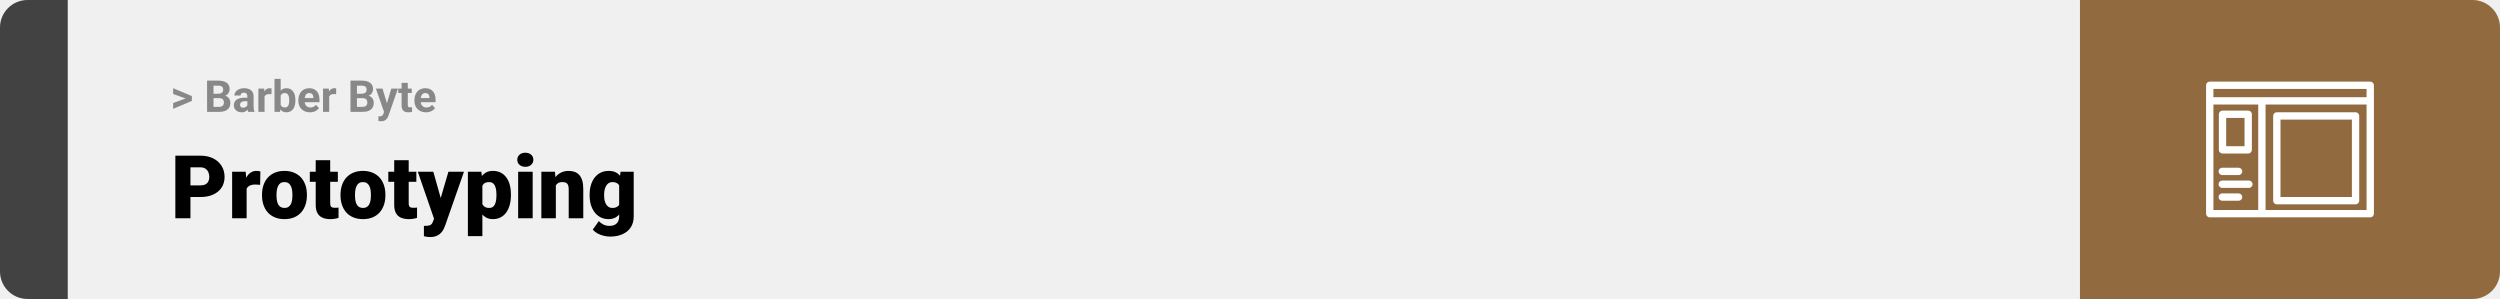
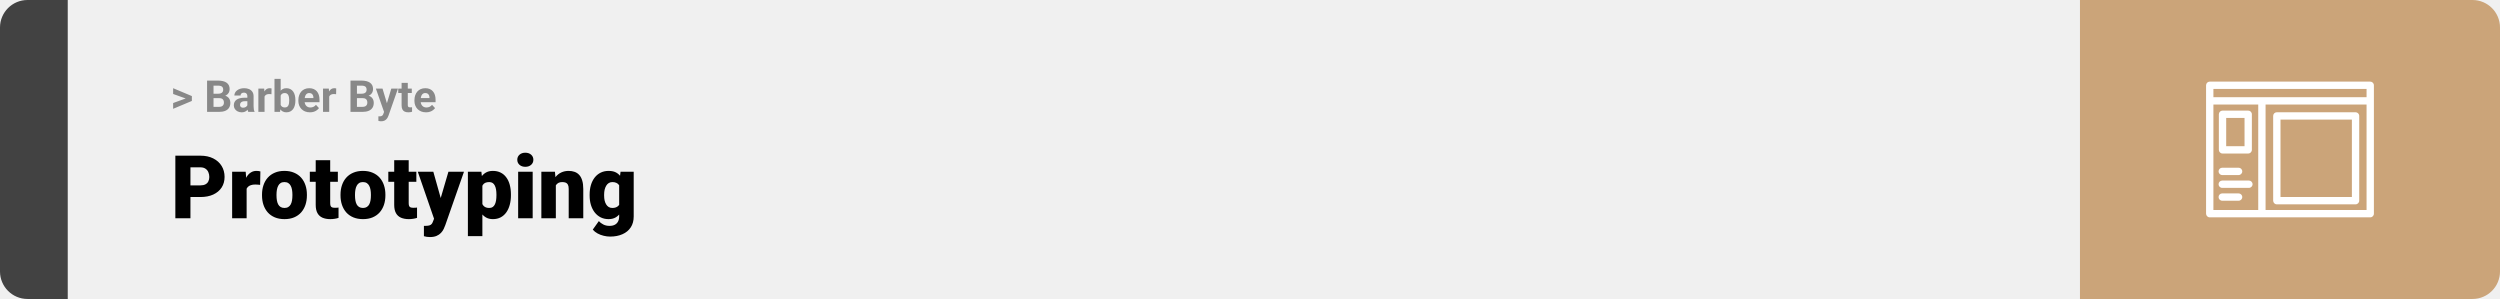
<svg xmlns="http://www.w3.org/2000/svg" width="1363" height="163" viewBox="0 0 1363 163" fill="none">
  <path d="M0 15C0 6.716 6.716 0 15 0H37V163H15C6.716 163 0 156.284 0 148V15Z" fill="#424242" />
  <rect width="1097" height="163" transform="translate(37)" fill="#F0F0F0" />
  <path d="M101.906 53.922L94.394 51.238V48.086L104.602 52.375V54.637L101.906 53.922ZM94.394 56.172L101.918 53.43L104.602 52.785V55.035L94.394 59.324V56.172ZM119.578 53.512H115.195L115.172 51.098H118.852C119.5 51.098 120.031 51.016 120.445 50.852C120.859 50.68 121.168 50.434 121.371 50.113C121.582 49.785 121.688 49.387 121.688 48.918C121.688 48.387 121.586 47.957 121.383 47.629C121.188 47.301 120.879 47.062 120.457 46.914C120.043 46.766 119.508 46.691 118.852 46.691H116.414V61H112.898V43.938H118.852C119.844 43.938 120.73 44.031 121.512 44.219C122.301 44.406 122.969 44.691 123.516 45.074C124.062 45.457 124.48 45.941 124.77 46.527C125.059 47.105 125.203 47.793 125.203 48.59C125.203 49.293 125.043 49.941 124.723 50.535C124.41 51.129 123.914 51.613 123.234 51.988C122.562 52.363 121.684 52.57 120.598 52.609L119.578 53.512ZM119.426 61H114.234L115.605 58.258H119.426C120.043 58.258 120.547 58.16 120.938 57.965C121.328 57.762 121.617 57.488 121.805 57.145C121.992 56.801 122.086 56.406 122.086 55.961C122.086 55.461 122 55.027 121.828 54.66C121.664 54.293 121.398 54.012 121.031 53.816C120.664 53.613 120.18 53.512 119.578 53.512H116.191L116.215 51.098H120.434L121.242 52.047C122.281 52.031 123.117 52.215 123.75 52.598C124.391 52.973 124.855 53.461 125.145 54.062C125.441 54.664 125.59 55.309 125.59 55.996C125.59 57.09 125.352 58.012 124.875 58.762C124.398 59.504 123.699 60.062 122.777 60.438C121.863 60.812 120.746 61 119.426 61ZM134.859 58.141V52.492C134.859 52.086 134.793 51.738 134.66 51.449C134.527 51.152 134.32 50.922 134.039 50.758C133.766 50.594 133.41 50.512 132.973 50.512C132.598 50.512 132.273 50.578 132 50.711C131.727 50.836 131.516 51.02 131.367 51.262C131.219 51.496 131.145 51.773 131.145 52.094H127.77C127.77 51.555 127.895 51.043 128.145 50.559C128.395 50.074 128.758 49.648 129.234 49.281C129.711 48.906 130.277 48.613 130.934 48.402C131.598 48.191 132.34 48.086 133.16 48.086C134.145 48.086 135.02 48.25 135.785 48.578C136.551 48.906 137.152 49.398 137.59 50.055C138.035 50.711 138.258 51.531 138.258 52.516V57.941C138.258 58.637 138.301 59.207 138.387 59.652C138.473 60.09 138.598 60.473 138.762 60.801V61H135.352C135.188 60.656 135.062 60.227 134.977 59.711C134.898 59.188 134.859 58.664 134.859 58.141ZM135.305 53.277L135.328 55.188H133.441C132.996 55.188 132.609 55.238 132.281 55.34C131.953 55.441 131.684 55.586 131.473 55.773C131.262 55.953 131.105 56.164 131.004 56.406C130.91 56.648 130.863 56.914 130.863 57.203C130.863 57.492 130.93 57.754 131.062 57.988C131.195 58.215 131.387 58.395 131.637 58.527C131.887 58.652 132.18 58.715 132.516 58.715C133.023 58.715 133.465 58.613 133.84 58.41C134.215 58.207 134.504 57.957 134.707 57.66C134.918 57.363 135.027 57.082 135.035 56.816L135.926 58.246C135.801 58.566 135.629 58.898 135.41 59.242C135.199 59.586 134.93 59.91 134.602 60.215C134.273 60.512 133.879 60.758 133.418 60.953C132.957 61.141 132.41 61.234 131.777 61.234C130.973 61.234 130.242 61.074 129.586 60.754C128.938 60.426 128.422 59.977 128.039 59.406C127.664 58.828 127.477 58.172 127.477 57.438C127.477 56.773 127.602 56.184 127.852 55.668C128.102 55.152 128.469 54.719 128.953 54.367C129.445 54.008 130.059 53.738 130.793 53.559C131.527 53.371 132.379 53.277 133.348 53.277H135.305ZM144.234 51.086V61H140.859V48.32H144.035L144.234 51.086ZM148.055 48.238L147.996 51.367C147.832 51.344 147.633 51.324 147.398 51.309C147.172 51.285 146.965 51.273 146.777 51.273C146.301 51.273 145.887 51.336 145.535 51.461C145.191 51.578 144.902 51.754 144.668 51.988C144.441 52.223 144.27 52.508 144.152 52.844C144.043 53.18 143.98 53.562 143.965 53.992L143.285 53.781C143.285 52.961 143.367 52.207 143.531 51.52C143.695 50.824 143.934 50.219 144.246 49.703C144.566 49.188 144.957 48.789 145.418 48.508C145.879 48.227 146.406 48.086 147 48.086C147.188 48.086 147.379 48.102 147.574 48.133C147.77 48.156 147.93 48.191 148.055 48.238ZM149.648 43H153.023V58.094L152.684 61H149.648V43ZM161.051 54.531V54.777C161.051 55.723 160.949 56.59 160.746 57.379C160.551 58.168 160.246 58.852 159.832 59.43C159.418 60 158.902 60.445 158.285 60.766C157.676 61.078 156.957 61.234 156.129 61.234C155.355 61.234 154.684 61.078 154.113 60.766C153.551 60.453 153.078 60.012 152.695 59.441C152.312 58.871 152.004 58.203 151.77 57.438C151.535 56.672 151.359 55.836 151.242 54.93V54.391C151.359 53.484 151.535 52.648 151.77 51.883C152.004 51.117 152.312 50.449 152.695 49.879C153.078 49.309 153.551 48.867 154.113 48.555C154.676 48.242 155.34 48.086 156.105 48.086C156.941 48.086 157.668 48.246 158.285 48.566C158.91 48.879 159.426 49.324 159.832 49.902C160.246 50.473 160.551 51.152 160.746 51.941C160.949 52.723 161.051 53.586 161.051 54.531ZM157.676 54.777V54.531C157.676 54.016 157.637 53.531 157.559 53.078C157.488 52.617 157.363 52.215 157.184 51.871C157.004 51.52 156.758 51.242 156.445 51.039C156.141 50.836 155.746 50.734 155.262 50.734C154.801 50.734 154.41 50.812 154.09 50.969C153.77 51.125 153.504 51.344 153.293 51.625C153.09 51.906 152.938 52.242 152.836 52.633C152.734 53.016 152.672 53.438 152.648 53.898V55.434C152.672 56.051 152.773 56.598 152.953 57.074C153.141 57.543 153.422 57.914 153.797 58.188C154.18 58.453 154.676 58.586 155.285 58.586C155.762 58.586 156.156 58.492 156.469 58.305C156.781 58.117 157.023 57.852 157.195 57.508C157.375 57.164 157.5 56.762 157.57 56.301C157.641 55.832 157.676 55.324 157.676 54.777ZM168.984 61.234C168 61.234 167.117 61.078 166.336 60.766C165.555 60.445 164.891 60.004 164.344 59.441C163.805 58.879 163.391 58.227 163.102 57.484C162.812 56.734 162.668 55.938 162.668 55.094V54.625C162.668 53.664 162.805 52.785 163.078 51.988C163.352 51.191 163.742 50.5 164.25 49.914C164.766 49.328 165.391 48.879 166.125 48.566C166.859 48.246 167.688 48.086 168.609 48.086C169.508 48.086 170.305 48.234 171 48.531C171.695 48.828 172.277 49.25 172.746 49.797C173.223 50.344 173.582 51 173.824 51.766C174.066 52.523 174.188 53.367 174.188 54.297V55.703H164.109V53.453H170.871V53.195C170.871 52.727 170.785 52.309 170.613 51.941C170.449 51.566 170.199 51.27 169.863 51.051C169.527 50.832 169.098 50.723 168.574 50.723C168.129 50.723 167.746 50.82 167.426 51.016C167.105 51.211 166.844 51.484 166.641 51.836C166.445 52.188 166.297 52.602 166.195 53.078C166.102 53.547 166.055 54.062 166.055 54.625V55.094C166.055 55.602 166.125 56.07 166.266 56.5C166.414 56.93 166.621 57.301 166.887 57.613C167.16 57.926 167.488 58.168 167.871 58.34C168.262 58.512 168.703 58.598 169.195 58.598C169.805 58.598 170.371 58.48 170.895 58.246C171.426 58.004 171.883 57.641 172.266 57.156L173.906 58.938C173.641 59.32 173.277 59.688 172.816 60.039C172.363 60.391 171.816 60.68 171.176 60.906C170.535 61.125 169.805 61.234 168.984 61.234ZM179.484 51.086V61H176.109V48.32H179.285L179.484 51.086ZM183.305 48.238L183.246 51.367C183.082 51.344 182.883 51.324 182.648 51.309C182.422 51.285 182.215 51.273 182.027 51.273C181.551 51.273 181.137 51.336 180.785 51.461C180.441 51.578 180.152 51.754 179.918 51.988C179.691 52.223 179.52 52.508 179.402 52.844C179.293 53.18 179.23 53.562 179.215 53.992L178.535 53.781C178.535 52.961 178.617 52.207 178.781 51.52C178.945 50.824 179.184 50.219 179.496 49.703C179.816 49.188 180.207 48.789 180.668 48.508C181.129 48.227 181.656 48.086 182.25 48.086C182.438 48.086 182.629 48.102 182.824 48.133C183.02 48.156 183.18 48.191 183.305 48.238ZM197.766 53.512H193.383L193.359 51.098H197.039C197.688 51.098 198.219 51.016 198.633 50.852C199.047 50.68 199.355 50.434 199.559 50.113C199.77 49.785 199.875 49.387 199.875 48.918C199.875 48.387 199.773 47.957 199.57 47.629C199.375 47.301 199.066 47.062 198.645 46.914C198.23 46.766 197.695 46.691 197.039 46.691H194.602V61H191.086V43.938H197.039C198.031 43.938 198.918 44.031 199.699 44.219C200.488 44.406 201.156 44.691 201.703 45.074C202.25 45.457 202.668 45.941 202.957 46.527C203.246 47.105 203.391 47.793 203.391 48.59C203.391 49.293 203.23 49.941 202.91 50.535C202.598 51.129 202.102 51.613 201.422 51.988C200.75 52.363 199.871 52.57 198.785 52.609L197.766 53.512ZM197.613 61H192.422L193.793 58.258H197.613C198.23 58.258 198.734 58.16 199.125 57.965C199.516 57.762 199.805 57.488 199.992 57.145C200.18 56.801 200.273 56.406 200.273 55.961C200.273 55.461 200.188 55.027 200.016 54.66C199.852 54.293 199.586 54.012 199.219 53.816C198.852 53.613 198.367 53.512 197.766 53.512H194.379L194.402 51.098H198.621L199.43 52.047C200.469 52.031 201.305 52.215 201.938 52.598C202.578 52.973 203.043 53.461 203.332 54.062C203.629 54.664 203.777 55.309 203.777 55.996C203.777 57.09 203.539 58.012 203.062 58.762C202.586 59.504 201.887 60.062 200.965 60.438C200.051 60.812 198.934 61 197.613 61ZM209.965 59.57L213.328 48.32H216.949L211.852 62.91C211.742 63.23 211.594 63.574 211.406 63.941C211.227 64.309 210.98 64.656 210.668 64.984C210.363 65.32 209.977 65.594 209.508 65.805C209.047 66.016 208.48 66.121 207.809 66.121C207.488 66.121 207.227 66.102 207.023 66.062C206.82 66.023 206.578 65.969 206.297 65.898V63.426C206.383 63.426 206.473 63.426 206.566 63.426C206.66 63.434 206.75 63.438 206.836 63.438C207.281 63.438 207.645 63.387 207.926 63.285C208.207 63.184 208.434 63.027 208.605 62.816C208.777 62.613 208.914 62.348 209.016 62.02L209.965 59.57ZM208.559 48.32L211.312 57.508L211.793 61.082L209.496 61.328L204.938 48.32H208.559ZM224.508 48.32V50.711H217.125V48.32H224.508ZM218.953 45.191H222.328V57.18C222.328 57.547 222.375 57.828 222.469 58.023C222.57 58.219 222.719 58.355 222.914 58.434C223.109 58.504 223.355 58.539 223.652 58.539C223.863 58.539 224.051 58.531 224.215 58.516C224.387 58.492 224.531 58.469 224.648 58.445L224.66 60.93C224.371 61.023 224.059 61.098 223.723 61.152C223.387 61.207 223.016 61.234 222.609 61.234C221.867 61.234 221.219 61.113 220.664 60.871C220.117 60.621 219.695 60.223 219.398 59.676C219.102 59.129 218.953 58.41 218.953 57.52V45.191ZM232.266 61.234C231.281 61.234 230.398 61.078 229.617 60.766C228.836 60.445 228.172 60.004 227.625 59.441C227.086 58.879 226.672 58.227 226.383 57.484C226.094 56.734 225.949 55.938 225.949 55.094V54.625C225.949 53.664 226.086 52.785 226.359 51.988C226.633 51.191 227.023 50.5 227.531 49.914C228.047 49.328 228.672 48.879 229.406 48.566C230.141 48.246 230.969 48.086 231.891 48.086C232.789 48.086 233.586 48.234 234.281 48.531C234.977 48.828 235.559 49.25 236.027 49.797C236.504 50.344 236.863 51 237.105 51.766C237.348 52.523 237.469 53.367 237.469 54.297V55.703H227.391V53.453H234.152V53.195C234.152 52.727 234.066 52.309 233.895 51.941C233.73 51.566 233.48 51.27 233.145 51.051C232.809 50.832 232.379 50.723 231.855 50.723C231.41 50.723 231.027 50.82 230.707 51.016C230.387 51.211 230.125 51.484 229.922 51.836C229.727 52.188 229.578 52.602 229.477 53.078C229.383 53.547 229.336 54.062 229.336 54.625V55.094C229.336 55.602 229.406 56.07 229.547 56.5C229.695 56.93 229.902 57.301 230.168 57.613C230.441 57.926 230.77 58.168 231.152 58.34C231.543 58.512 231.984 58.598 232.477 58.598C233.086 58.598 233.652 58.48 234.176 58.246C234.707 58.004 235.164 57.641 235.547 57.156L237.188 58.938C236.922 59.32 236.559 59.688 236.098 60.039C235.645 60.391 235.098 60.68 234.457 60.906C233.816 61.125 233.086 61.234 232.266 61.234Z" fill="#888888" />
  <path d="M109.219 107.422H100.734V101.07H109.219C110.375 101.07 111.312 100.875 112.031 100.484C112.75 100.094 113.273 99.555 113.602 98.867C113.945 98.164 114.117 97.375 114.117 96.5C114.117 95.562 113.945 94.695 113.602 93.898C113.273 93.102 112.75 92.461 112.031 91.977C111.312 91.477 110.375 91.227 109.219 91.227H103.828V119H95.602V84.875H109.219C111.953 84.875 114.305 85.375 116.273 86.375C118.258 87.375 119.781 88.75 120.844 90.5C121.906 92.234 122.438 94.219 122.438 96.453C122.438 98.656 121.906 100.578 120.844 102.219C119.781 103.859 118.258 105.141 116.273 106.062C114.305 106.969 111.953 107.422 109.219 107.422ZM134.461 99.922V119H126.562V93.641H133.945L134.461 99.922ZM141.961 93.453L141.82 100.789C141.508 100.758 141.086 100.719 140.555 100.672C140.023 100.625 139.578 100.602 139.219 100.602C138.297 100.602 137.5 100.711 136.828 100.93C136.172 101.133 135.625 101.445 135.188 101.867C134.766 102.273 134.453 102.789 134.25 103.414C134.062 104.039 133.977 104.766 133.992 105.594L132.562 104.656C132.562 102.953 132.727 101.406 133.055 100.016C133.398 98.609 133.883 97.398 134.508 96.383C135.133 95.352 135.891 94.562 136.781 94.016C137.672 93.453 138.672 93.172 139.781 93.172C140.172 93.172 140.555 93.195 140.93 93.242C141.32 93.289 141.664 93.359 141.961 93.453ZM142.852 106.578V106.086C142.852 104.227 143.117 102.516 143.648 100.953C144.18 99.375 144.961 98.008 145.992 96.852C147.023 95.695 148.297 94.797 149.812 94.156C151.328 93.5 153.078 93.172 155.062 93.172C157.062 93.172 158.82 93.5 160.336 94.156C161.867 94.797 163.148 95.695 164.18 96.852C165.211 98.008 165.992 99.375 166.523 100.953C167.055 102.516 167.32 104.227 167.32 106.086V106.578C167.32 108.422 167.055 110.133 166.523 111.711C165.992 113.273 165.211 114.641 164.18 115.812C163.148 116.969 161.875 117.867 160.359 118.508C158.844 119.148 157.094 119.469 155.109 119.469C153.125 119.469 151.367 119.148 149.836 118.508C148.305 117.867 147.023 116.969 145.992 115.812C144.961 114.641 144.18 113.273 143.648 111.711C143.117 110.133 142.852 108.422 142.852 106.578ZM150.75 106.086V106.578C150.75 107.531 150.82 108.422 150.961 109.25C151.102 110.078 151.336 110.805 151.664 111.43C151.992 112.039 152.438 112.516 153 112.859C153.562 113.203 154.266 113.375 155.109 113.375C155.938 113.375 156.625 113.203 157.172 112.859C157.734 112.516 158.18 112.039 158.508 111.43C158.836 110.805 159.07 110.078 159.211 109.25C159.352 108.422 159.422 107.531 159.422 106.578V106.086C159.422 105.164 159.352 104.297 159.211 103.484C159.07 102.656 158.836 101.93 158.508 101.305C158.18 100.664 157.734 100.164 157.172 99.805C156.609 99.445 155.906 99.266 155.062 99.266C154.234 99.266 153.539 99.445 152.977 99.805C152.43 100.164 151.992 100.664 151.664 101.305C151.336 101.93 151.102 102.656 150.961 103.484C150.82 104.297 150.75 105.164 150.75 106.086ZM184.195 93.641V99.125H168.914V93.641H184.195ZM172.125 87.336H180.023V110.727C180.023 111.398 180.102 111.922 180.258 112.297C180.414 112.656 180.68 112.914 181.055 113.07C181.445 113.211 181.961 113.281 182.602 113.281C183.055 113.281 183.43 113.273 183.727 113.258C184.023 113.227 184.305 113.188 184.57 113.141V118.789C183.898 119.008 183.195 119.172 182.461 119.281C181.727 119.406 180.945 119.469 180.117 119.469C178.43 119.469 176.984 119.203 175.781 118.672C174.594 118.141 173.688 117.305 173.062 116.164C172.438 115.023 172.125 113.539 172.125 111.711V87.336ZM185.648 106.578V106.086C185.648 104.227 185.914 102.516 186.445 100.953C186.977 99.375 187.758 98.008 188.789 96.852C189.82 95.695 191.094 94.797 192.609 94.156C194.125 93.5 195.875 93.172 197.859 93.172C199.859 93.172 201.617 93.5 203.133 94.156C204.664 94.797 205.945 95.695 206.977 96.852C208.008 98.008 208.789 99.375 209.32 100.953C209.852 102.516 210.117 104.227 210.117 106.086V106.578C210.117 108.422 209.852 110.133 209.32 111.711C208.789 113.273 208.008 114.641 206.977 115.812C205.945 116.969 204.672 117.867 203.156 118.508C201.641 119.148 199.891 119.469 197.906 119.469C195.922 119.469 194.164 119.148 192.633 118.508C191.102 117.867 189.82 116.969 188.789 115.812C187.758 114.641 186.977 113.273 186.445 111.711C185.914 110.133 185.648 108.422 185.648 106.578ZM193.547 106.086V106.578C193.547 107.531 193.617 108.422 193.758 109.25C193.898 110.078 194.133 110.805 194.461 111.43C194.789 112.039 195.234 112.516 195.797 112.859C196.359 113.203 197.062 113.375 197.906 113.375C198.734 113.375 199.422 113.203 199.969 112.859C200.531 112.516 200.977 112.039 201.305 111.43C201.633 110.805 201.867 110.078 202.008 109.25C202.148 108.422 202.219 107.531 202.219 106.578V106.086C202.219 105.164 202.148 104.297 202.008 103.484C201.867 102.656 201.633 101.93 201.305 101.305C200.977 100.664 200.531 100.164 199.969 99.805C199.406 99.445 198.703 99.266 197.859 99.266C197.031 99.266 196.336 99.445 195.773 99.805C195.227 100.164 194.789 100.664 194.461 101.305C194.133 101.93 193.898 102.656 193.758 103.484C193.617 104.297 193.547 105.164 193.547 106.086ZM226.992 93.641V99.125H211.711V93.641H226.992ZM214.922 87.336H222.82V110.727C222.82 111.398 222.898 111.922 223.055 112.297C223.211 112.656 223.477 112.914 223.852 113.07C224.242 113.211 224.758 113.281 225.398 113.281C225.852 113.281 226.227 113.273 226.523 113.258C226.82 113.227 227.102 113.188 227.367 113.141V118.789C226.695 119.008 225.992 119.172 225.258 119.281C224.523 119.406 223.742 119.469 222.914 119.469C221.227 119.469 219.781 119.203 218.578 118.672C217.391 118.141 216.484 117.305 215.859 116.164C215.234 115.023 214.922 113.539 214.922 111.711V87.336ZM237.914 116.023L244.477 93.641H252.961L242.766 122.773C242.547 123.414 242.258 124.102 241.898 124.836C241.539 125.586 241.047 126.297 240.422 126.969C239.797 127.641 238.992 128.188 238.008 128.609C237.039 129.031 235.836 129.242 234.398 129.242C233.633 129.242 233.07 129.203 232.711 129.125C232.367 129.062 231.836 128.945 231.117 128.773V123.125C231.32 123.125 231.492 123.125 231.633 123.125C231.789 123.125 231.961 123.125 232.148 123.125C232.992 123.125 233.664 123.039 234.164 122.867C234.68 122.695 235.07 122.445 235.336 122.117C235.617 121.789 235.836 121.391 235.992 120.922L237.914 116.023ZM236.25 93.641L241.242 111.383L242.109 119.75H236.812L227.789 93.641H236.25ZM262.992 98.516V128.75H255.094V93.641H262.453L262.992 98.516ZM278.555 106.016V106.508C278.555 108.352 278.344 110.062 277.922 111.641C277.5 113.219 276.875 114.594 276.047 115.766C275.219 116.938 274.188 117.852 272.953 118.508C271.734 119.148 270.32 119.469 268.711 119.469C267.195 119.469 265.891 119.133 264.797 118.461C263.703 117.789 262.789 116.859 262.055 115.672C261.32 114.484 260.727 113.125 260.273 111.594C259.82 110.062 259.461 108.445 259.195 106.742V106.109C259.461 104.281 259.82 102.586 260.273 101.023C260.727 99.445 261.32 98.07 262.055 96.898C262.789 95.727 263.695 94.812 264.773 94.156C265.867 93.5 267.172 93.172 268.688 93.172C270.297 93.172 271.711 93.477 272.93 94.086C274.164 94.695 275.195 95.57 276.023 96.711C276.867 97.836 277.5 99.188 277.922 100.766C278.344 102.344 278.555 104.094 278.555 106.016ZM270.656 106.508V106.016C270.656 105.031 270.586 104.133 270.445 103.32C270.305 102.492 270.078 101.773 269.766 101.164C269.469 100.555 269.07 100.086 268.57 99.758C268.07 99.43 267.453 99.266 266.719 99.266C265.875 99.266 265.164 99.398 264.586 99.664C264.023 99.914 263.57 100.305 263.227 100.836C262.898 101.352 262.664 102 262.523 102.781C262.398 103.547 262.344 104.445 262.359 105.477V107.398C262.328 108.586 262.445 109.633 262.711 110.539C262.977 111.43 263.438 112.125 264.094 112.625C264.75 113.125 265.641 113.375 266.766 113.375C267.516 113.375 268.141 113.203 268.641 112.859C269.141 112.5 269.539 112.008 269.836 111.383C270.133 110.742 270.344 110.008 270.469 109.18C270.594 108.352 270.656 107.461 270.656 106.508ZM290.414 93.641V119H282.492V93.641H290.414ZM282.023 87.102C282.023 85.977 282.43 85.055 283.242 84.336C284.055 83.617 285.109 83.258 286.406 83.258C287.703 83.258 288.758 83.617 289.57 84.336C290.383 85.055 290.789 85.977 290.789 87.102C290.789 88.227 290.383 89.148 289.57 89.867C288.758 90.586 287.703 90.945 286.406 90.945C285.109 90.945 284.055 90.586 283.242 89.867C282.43 89.148 282.023 88.227 282.023 87.102ZM303.047 99.055V119H295.148V93.641H302.555L303.047 99.055ZM302.109 105.453L300.258 105.5C300.258 103.562 300.492 101.836 300.961 100.32C301.43 98.789 302.094 97.492 302.953 96.43C303.812 95.367 304.836 94.562 306.023 94.016C307.227 93.453 308.562 93.172 310.031 93.172C311.203 93.172 312.273 93.344 313.242 93.688C314.227 94.031 315.07 94.586 315.773 95.352C316.492 96.117 317.039 97.133 317.414 98.398C317.805 99.648 318 101.195 318 103.039V119H310.055V103.016C310.055 102 309.914 101.227 309.633 100.695C309.352 100.148 308.945 99.773 308.414 99.57C307.883 99.367 307.234 99.266 306.469 99.266C305.656 99.266 304.969 99.422 304.406 99.734C303.844 100.047 303.391 100.484 303.047 101.047C302.719 101.594 302.477 102.242 302.32 102.992C302.18 103.742 302.109 104.562 302.109 105.453ZM338.32 93.641H345.492V118.016C345.492 120.359 344.953 122.344 343.875 123.969C342.797 125.609 341.289 126.852 339.352 127.695C337.43 128.555 335.18 128.984 332.602 128.984C331.461 128.984 330.297 128.836 329.109 128.539C327.922 128.258 326.812 127.836 325.781 127.273C324.75 126.711 323.883 126.016 323.18 125.188L326.484 120.547C327.125 121.266 327.93 121.875 328.898 122.375C329.867 122.891 331.008 123.148 332.32 123.148C333.461 123.148 334.414 122.945 335.18 122.539C335.961 122.133 336.555 121.539 336.961 120.758C337.367 119.992 337.57 119.062 337.57 117.969V99.641L338.32 93.641ZM321.469 106.625V106.133C321.469 104.211 321.703 102.461 322.172 100.883C322.656 99.289 323.344 97.922 324.234 96.781C325.141 95.625 326.234 94.734 327.516 94.109C328.797 93.484 330.242 93.172 331.852 93.172C333.586 93.172 335.008 93.508 336.117 94.18C337.242 94.836 338.141 95.758 338.812 96.945C339.5 98.133 340.031 99.523 340.406 101.117C340.797 102.695 341.125 104.398 341.391 106.227V106.812C341.125 108.531 340.758 110.156 340.289 111.688C339.836 113.203 339.242 114.547 338.508 115.719C337.773 116.891 336.852 117.812 335.742 118.484C334.648 119.141 333.336 119.469 331.805 119.469C330.211 119.469 328.773 119.148 327.492 118.508C326.227 117.867 325.141 116.969 324.234 115.812C323.344 114.656 322.656 113.297 322.172 111.734C321.703 110.172 321.469 108.469 321.469 106.625ZM329.367 106.133V106.625C329.367 107.578 329.453 108.461 329.625 109.273C329.812 110.086 330.094 110.805 330.469 111.43C330.844 112.039 331.305 112.516 331.852 112.859C332.414 113.203 333.07 113.375 333.82 113.375C334.961 113.375 335.883 113.133 336.586 112.648C337.289 112.164 337.797 111.477 338.109 110.586C338.422 109.695 338.555 108.648 338.508 107.445V105.594C338.539 104.562 338.469 103.656 338.297 102.875C338.125 102.078 337.852 101.414 337.477 100.883C337.117 100.352 336.633 99.953 336.023 99.688C335.43 99.406 334.711 99.266 333.867 99.266C333.133 99.266 332.484 99.438 331.922 99.781C331.359 100.125 330.891 100.609 330.516 101.234C330.141 101.844 329.852 102.57 329.648 103.414C329.461 104.242 329.367 105.148 329.367 106.133Z" fill="black" />
-   <path d="M1134 0H1348C1356.28 0 1363 6.716 1363 15V148C1363 156.284 1356.28 163 1348 163H1134V0Z" fill="#916A3F" />
+   <path d="M1134 0H1348C1356.28 0 1363 6.716 1363 15V148C1363 156.284 1356.28 163 1348 163H1134V0Z" fill="#CBA479" />
  <path fill-rule="evenodd" clip-rule="evenodd" d="M1202.75 46.502C1202.75 45.397 1203.65 44.502 1204.75 44.502H1292.25C1293.35 44.502 1294.25 45.397 1294.25 46.502V116.498C1294.25 117.603 1293.35 118.498 1292.25 118.498H1204.75C1203.65 118.498 1202.75 117.603 1202.75 116.498V46.502ZM1206.75 48.502V52.996H1290.25V48.502H1206.75ZM1290.25 56.996H1235.19V114.498H1290.25V56.996ZM1231.19 114.498V56.996H1206.75V114.498H1231.19Z" fill="white" />
  <path fill-rule="evenodd" clip-rule="evenodd" d="M1209.72 62.302C1209.72 61.198 1210.62 60.302 1211.72 60.302H1225.72C1226.83 60.302 1227.72 61.198 1227.72 62.302V81.697C1227.72 82.802 1226.83 83.697 1225.72 83.697H1211.72C1210.62 83.697 1209.72 82.802 1209.72 81.697V62.302ZM1213.72 64.302V79.697H1223.72V64.302H1213.72ZM1239.33 63.198C1239.33 62.094 1240.22 61.198 1241.33 61.198H1284.25C1285.36 61.198 1286.25 62.094 1286.25 63.198V109.407C1286.25 110.511 1285.36 111.407 1284.25 111.407H1241.33C1240.22 111.407 1239.33 110.511 1239.33 109.407V63.198ZM1243.33 65.198V107.407H1282.25V65.198H1243.33ZM1209.56 93.438C1209.56 92.334 1210.46 91.438 1211.56 91.438H1220.48C1221.59 91.438 1222.48 92.334 1222.48 93.438C1222.48 94.543 1221.59 95.438 1220.48 95.438H1211.56C1210.46 95.438 1209.56 94.543 1209.56 93.438ZM1209.56 100.438C1209.56 99.334 1210.46 98.438 1211.56 98.438H1226.1C1227.21 98.438 1228.1 99.334 1228.1 100.438C1228.1 101.543 1227.21 102.438 1226.1 102.438H1211.56C1210.46 102.438 1209.56 101.543 1209.56 100.438ZM1209.56 107.438C1209.56 106.334 1210.46 105.438 1211.56 105.438H1220.48C1221.59 105.438 1222.48 106.334 1222.48 107.438C1222.48 108.543 1221.59 109.438 1220.48 109.438H1211.56C1210.46 109.438 1209.56 108.543 1209.56 107.438Z" fill="white" />
</svg>
